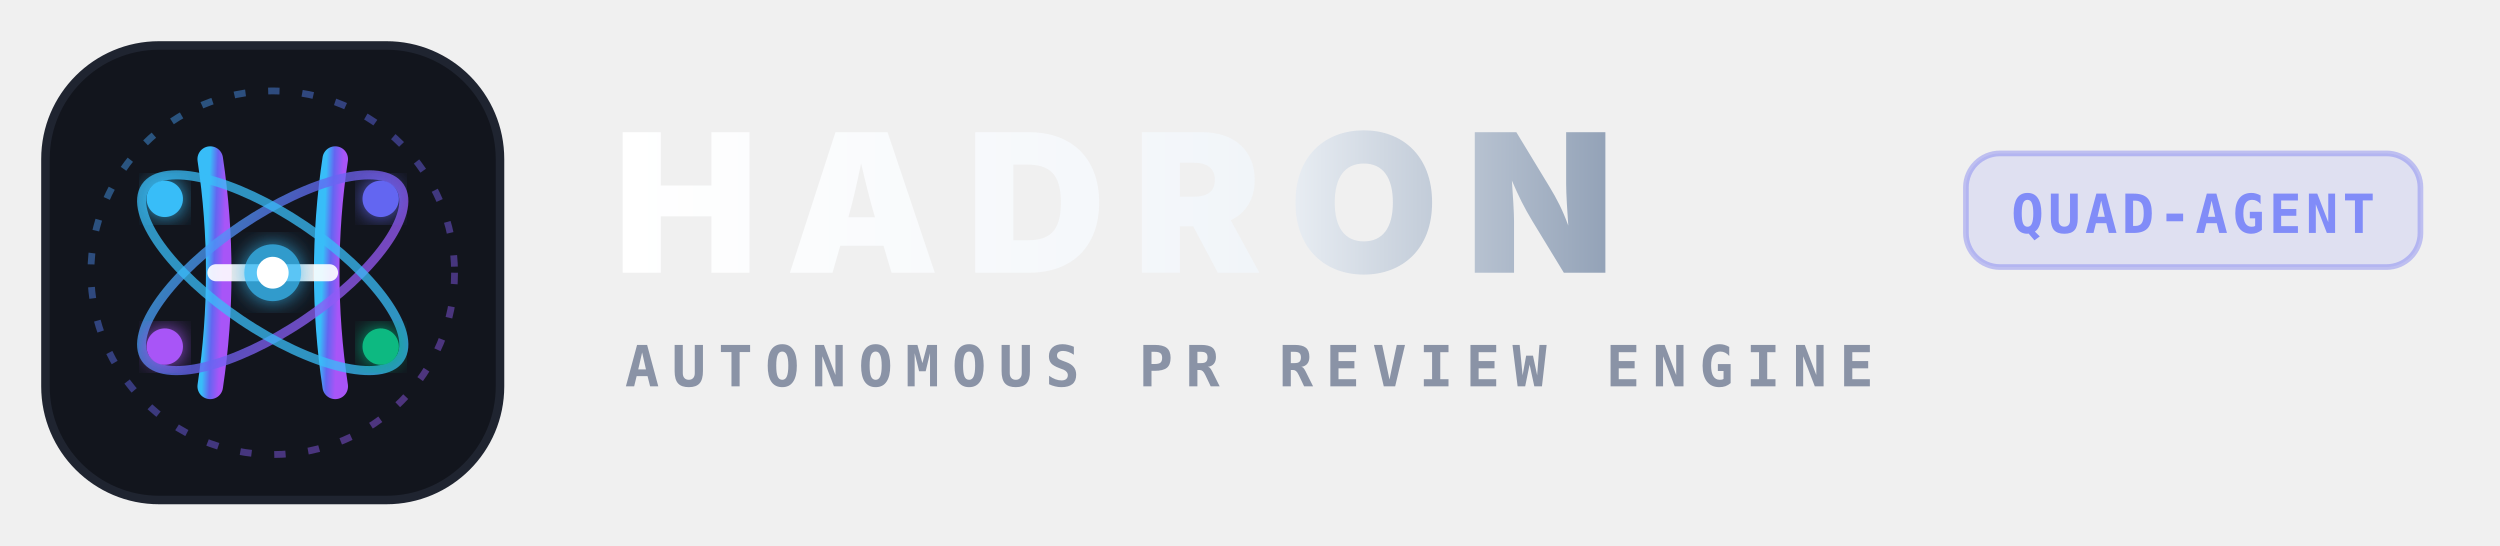
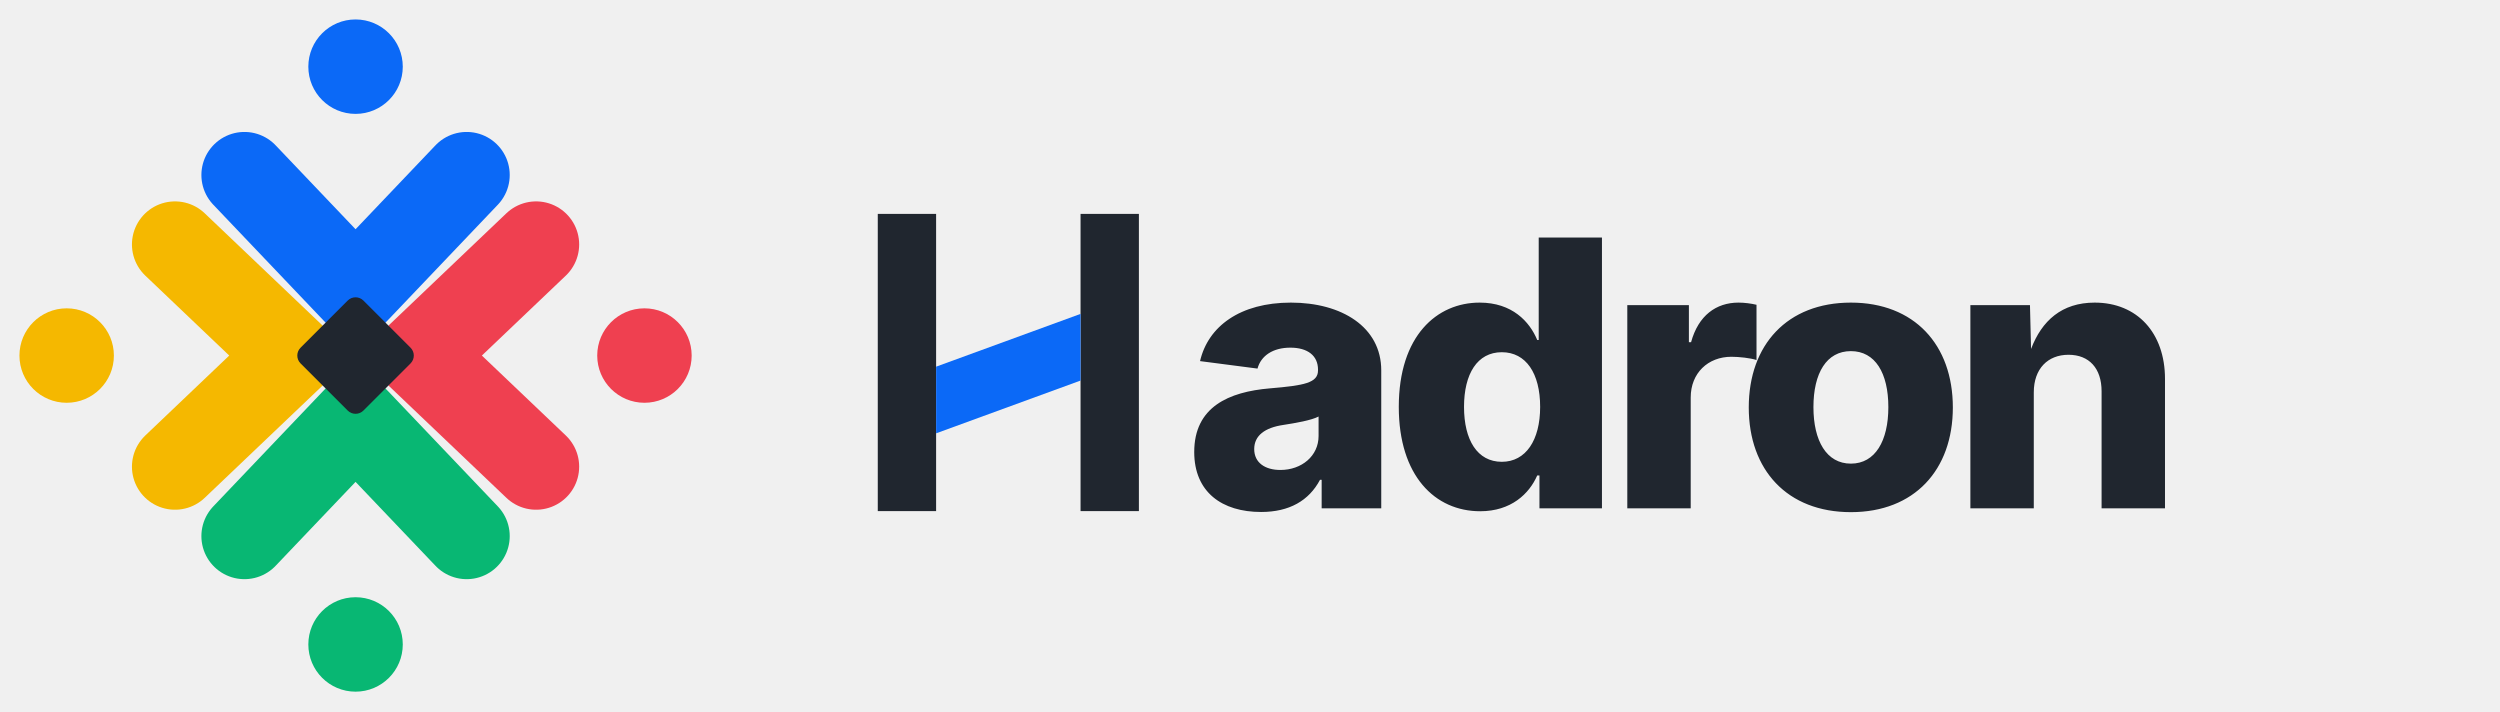
- <svg xmlns="http://www.w3.org/2000/svg" viewBox="0 0 440 96" width="100%" height="100%" fill="none">
-   <defs>
-     <linearGradient id="logoHadronGrad" x1="0%" y1="0%" x2="100%" y2="100%">
-       <stop offset="0%" stop-color="#38BDF8" />
-       <stop offset="45%" stop-color="#6366F1" />
-       <stop offset="100%" stop-color="#A855F7" />
-     </linearGradient>
-     <linearGradient id="logoTextGrad" x1="0%" y1="0%" x2="100%" y2="0%">
-       <stop offset="0%" stop-color="#FFFFFF" />
-       <stop offset="65%" stop-color="#F1F5F9" />
-       <stop offset="100%" stop-color="#94A3B8" />
-     </linearGradient>
-     <filter id="logoGlow" x="-20%" y="-20%" width="140%" height="140%">
-       <feGaussianBlur stdDeviation="2" result="blur" />
-       <feMerge>
-         <feMergeNode in="blur" />
-         <feMergeNode in="SourceGraphic" />
-       </feMerge>
-     </filter>
-   </defs>
-   <g transform="translate(8, 8)">
-     <rect x="0" y="0" width="80" height="80" rx="20" fill="#12151D" stroke="#1F2430" stroke-width="1.5" />
-     <circle cx="40" cy="40" r="32" fill="none" stroke="url(#logoHadronGrad)" stroke-width="1.2" stroke-dasharray="2 4" opacity="0.45" />
-     <path d="M 29 20 Q 32 40 29 60" fill="none" stroke="url(#logoHadronGrad)" stroke-width="4.5" stroke-linecap="round" />
-     <path d="M 51 20 Q 48 40 51 60" fill="none" stroke="url(#logoHadronGrad)" stroke-width="4.5" stroke-linecap="round" />
-     <path d="M 30 40 L 50 40" fill="none" stroke="#FFFFFF" stroke-width="3" stroke-linecap="round" opacity="0.9" />
-     <ellipse cx="40" cy="40" rx="27" ry="10" fill="none" stroke="url(#logoHadronGrad)" stroke-width="1.6" transform="rotate(-34 40 40)" opacity="0.75" />
-     <ellipse cx="40" cy="40" rx="27" ry="10" fill="none" stroke="#38BDF8" stroke-width="1.6" transform="rotate(34 40 40)" opacity="0.75" />
-     <circle cx="21" cy="27" r="3.2" fill="#38BDF8" filter="url(#logoGlow)" />
-     <circle cx="59" cy="27" r="3.2" fill="#6366F1" filter="url(#logoGlow)" />
-     <circle cx="59" cy="53" r="3.2" fill="#10B981" filter="url(#logoGlow)" />
-     <circle cx="21" cy="53" r="3.2" fill="#A855F7" filter="url(#logoGlow)" />
-     <circle cx="40" cy="40" r="5" fill="#38BDF8" filter="url(#logoGlow)" opacity="0.8" />
-     <circle cx="40" cy="40" r="2.8" fill="#FFFFFF" />
+ <svg xmlns="http://www.w3.org/2000/svg" width="900" height="256" viewBox="0 0 900 256">
+   <g fill="none" stroke-linecap="round" stroke-linejoin="round">
+     <path d="M88 63 128 105 168 63" stroke="#0B69F7" stroke-width="31" />
+     <path d="M193 88 151 128 193 168" stroke="#EF4050" stroke-width="31" />
+     <path d="M168 193 128 151 88 193" stroke="#08B773" stroke-width="31" />
+     <path d="M63 168 105 128 63 88" stroke="#F5B800" stroke-width="31" />
  </g>
-   <g transform="translate(108, 0)">
-     <text x="0" y="48" fill="url(#logoTextGrad)" font-family="system-ui, -apple-system, 'SF Pro Display', Inter, sans-serif" font-weight="900" font-size="34" letter-spacing="0.14em">HADRON</text>
-     <text x="2" y="68" fill="#8A93A6" font-family="'SF Mono', Menlo, Consolas, monospace" font-weight="600" font-size="10" letter-spacing="0.22em">AUTONOMOUS PR REVIEW ENGINE</text>
-     <rect x="238" y="27" width="80" height="20" rx="6" fill="#6366F1" fill-opacity="0.12" stroke="#6366F1" stroke-opacity="0.35" stroke-width="1" />
-     <text x="278" y="41" fill="#818CF8" font-family="'SF Mono', Menlo, Consolas, monospace" font-weight="700" font-size="9.5" text-anchor="middle" letter-spacing="0.08em">QUAD-AGENT</text>
+   <g>
+     <circle cx="128" cy="24" r="17" fill="#0B69F7" />
+     <circle cx="232" cy="128" r="17" fill="#EF4050" />
+     <circle cx="128" cy="232" r="17" fill="#08B773" />
+     <circle cx="24" cy="128" r="17" fill="#F5B800" />
+     <rect x="112" y="112" width="32" height="32" rx="4" transform="rotate(45 128 128)" fill="#20262F" />
  </g>
+   <g fill="#20262F">
+     <path d="M316 77h21v107h-21zM389 77h21v107h-21z" />
+     <text x="426" y="183" font-family="Inter, 'Inter Display', 'Arial', sans-serif" font-weight="760" font-size="134" letter-spacing="-6">adron</text>
+   </g>
+   <path d="M337 132 389 113 389 137 337 156Z" fill="#0B69F7" />
</svg>
